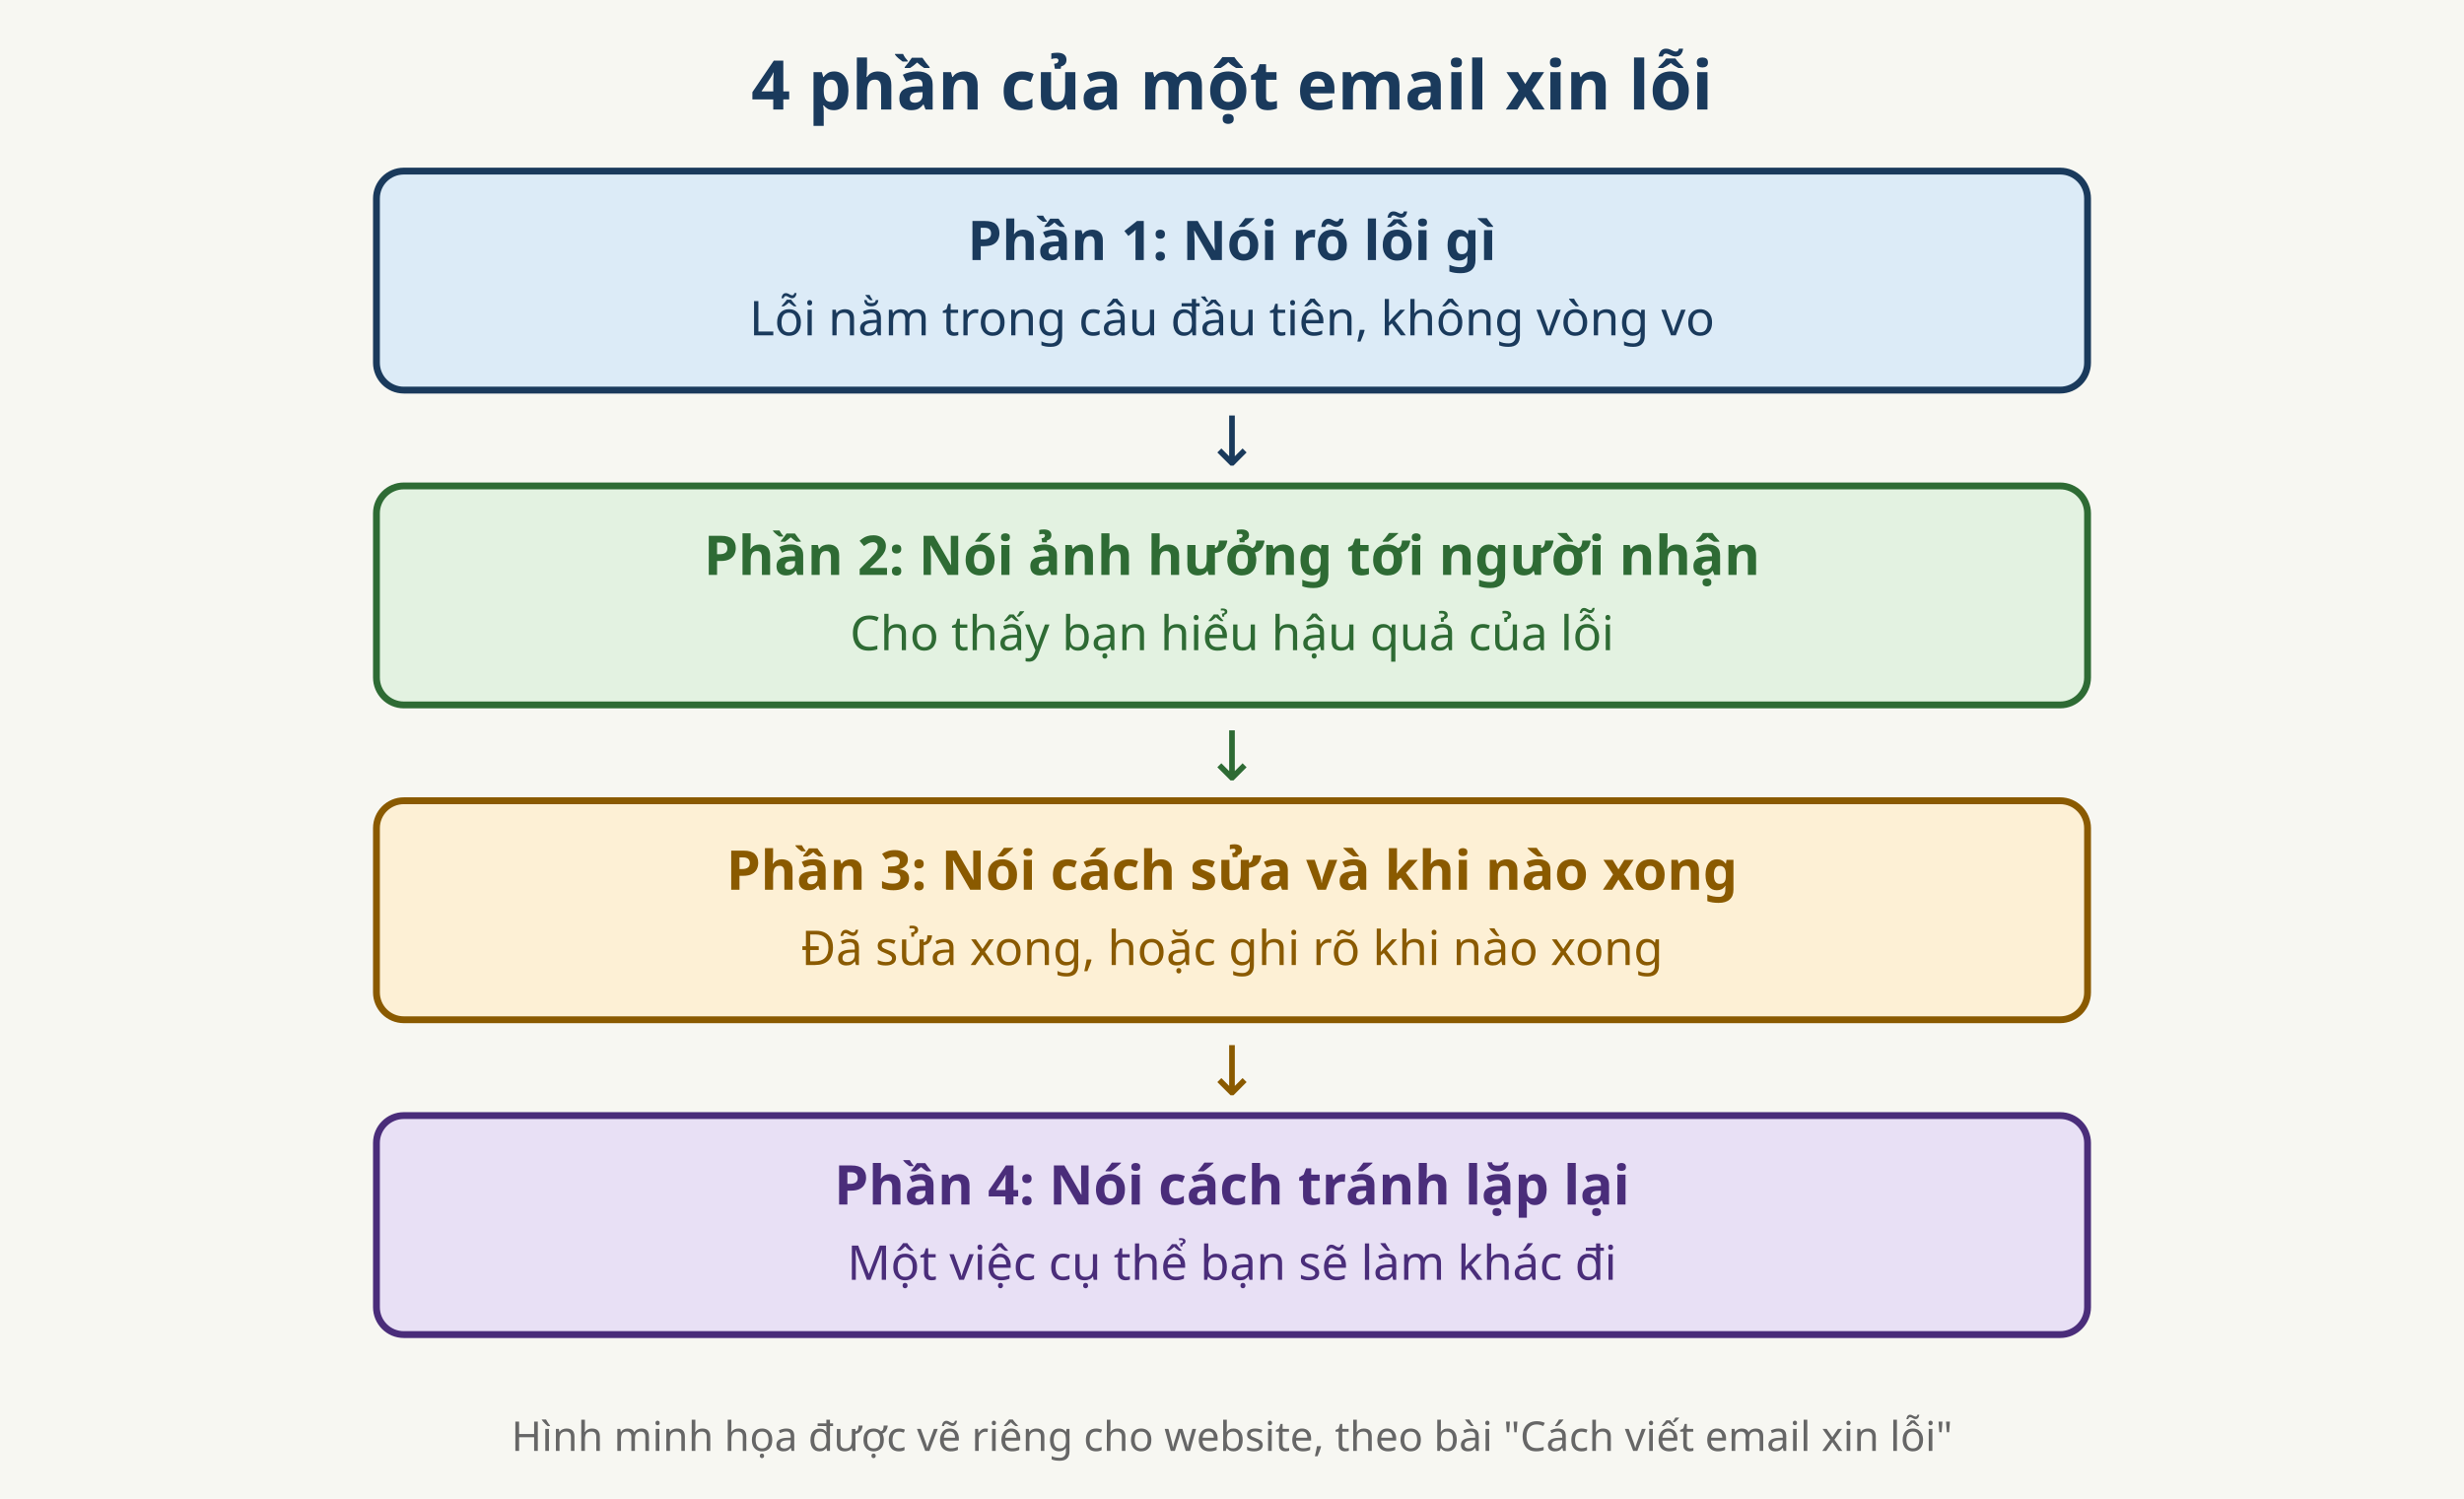
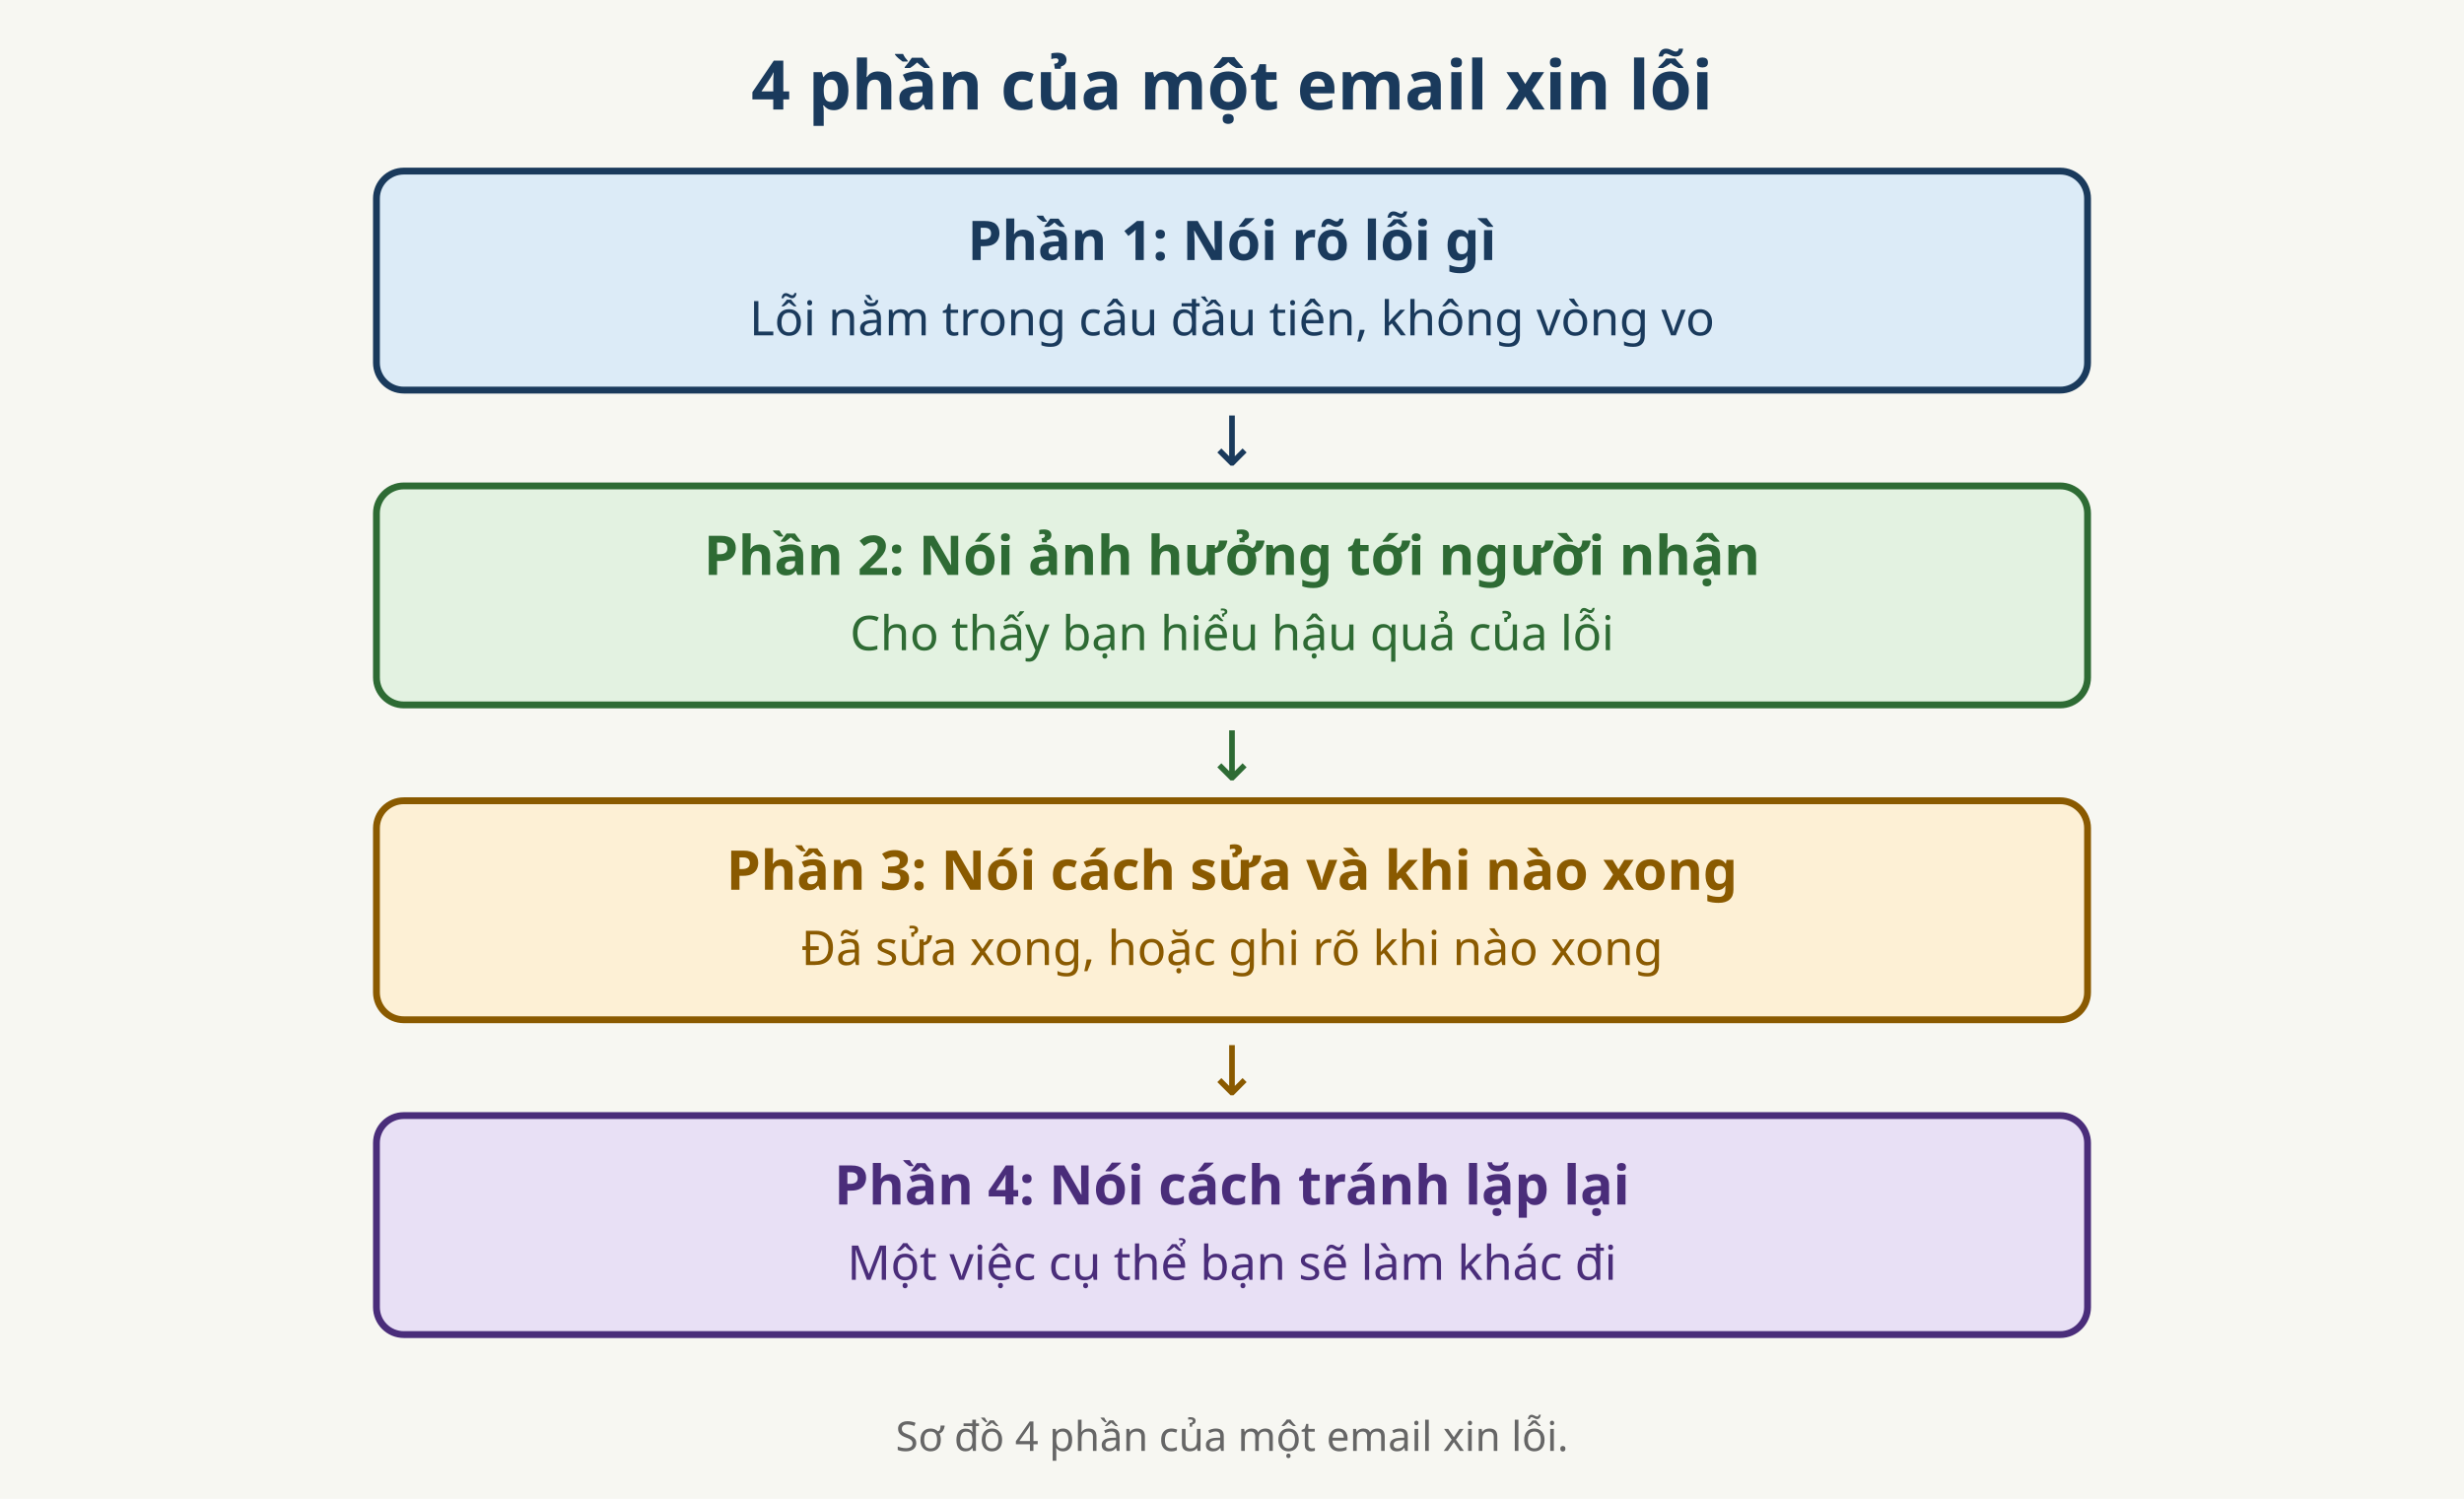
<svg xmlns="http://www.w3.org/2000/svg" width="720" height="438" viewBox="0 0 720 438" role="img" aria-labelledby="title desc">
  <rect width="720" height="438" fill="#f7f7f2" />
  <text x="360" y="32" text-anchor="middle" font-family="sans-serif" font-size="20" font-weight="bold" fill="#1a3a5c">4 phần của một email xin lỗi</text>
  <g font-family="sans-serif">
    <rect x="110" y="50" width="500" height="64" rx="8" fill="#dcebf7" stroke="#1a3a5c" stroke-width="2" />
    <text x="360" y="76" text-anchor="middle" font-size="16" font-weight="bold" fill="#1a3a5c">Phần 1: Nói rõ lỗi gì</text>
    <text x="360" y="98" text-anchor="middle" font-size="14" fill="#1a3a5c">Lỗi nằm trong câu đầu tiên, không vòng vo</text>
    <text x="360" y="136" text-anchor="middle" font-size="20" fill="#1a3a5c">↓</text>
    <rect x="110" y="142" width="500" height="64" rx="8" fill="#e3f2e1" stroke="#2e6b34" stroke-width="2" />
    <text x="360" y="168" text-anchor="middle" font-size="16" font-weight="bold" fill="#2e6b34">Phần 2: Nói ảnh hưởng tới người nhận</text>
    <text x="360" y="190" text-anchor="middle" font-size="14" fill="#2e6b34">Cho thấy bạn hiểu hậu quả của lỗi</text>
    <text x="360" y="228" text-anchor="middle" font-size="20" fill="#2e6b34">↓</text>
    <rect x="110" y="234" width="500" height="64" rx="8" fill="#fdf0d5" stroke="#8a5a00" stroke-width="2" />
    <text x="360" y="260" text-anchor="middle" font-size="16" font-weight="bold" fill="#8a5a00">Phần 3: Nói cách sửa và khi nào xong</text>
    <text x="360" y="282" text-anchor="middle" font-size="14" fill="#8a5a00">Đã sửa xong, hoặc ghi rõ khi nào xong</text>
    <text x="360" y="320" text-anchor="middle" font-size="20" fill="#8a5a00">↓</text>
    <rect x="110" y="326" width="500" height="64" rx="8" fill="#e8e0f5" stroke="#4a2d7a" stroke-width="2" />
    <text x="360" y="352" text-anchor="middle" font-size="16" font-weight="bold" fill="#4a2d7a">Phần 4: Nói cách tránh lặp lại</text>
    <text x="360" y="374" text-anchor="middle" font-size="14" fill="#4a2d7a">Một việc cụ thể bạn sẽ làm khác đi</text>
  </g>
-   <text x="360" y="424" text-anchor="middle" font-family="sans-serif" font-size="12" fill="#666">Hình minh họa được vẽ riêng cho website, theo bài "Cách viết email xin lỗi"</text>
+   <text x="360" y="424" text-anchor="middle" font-family="sans-serif" font-size="12" fill="#666">Sơ đồ 4 phần của một email xin lỗi.</text>
</svg>
